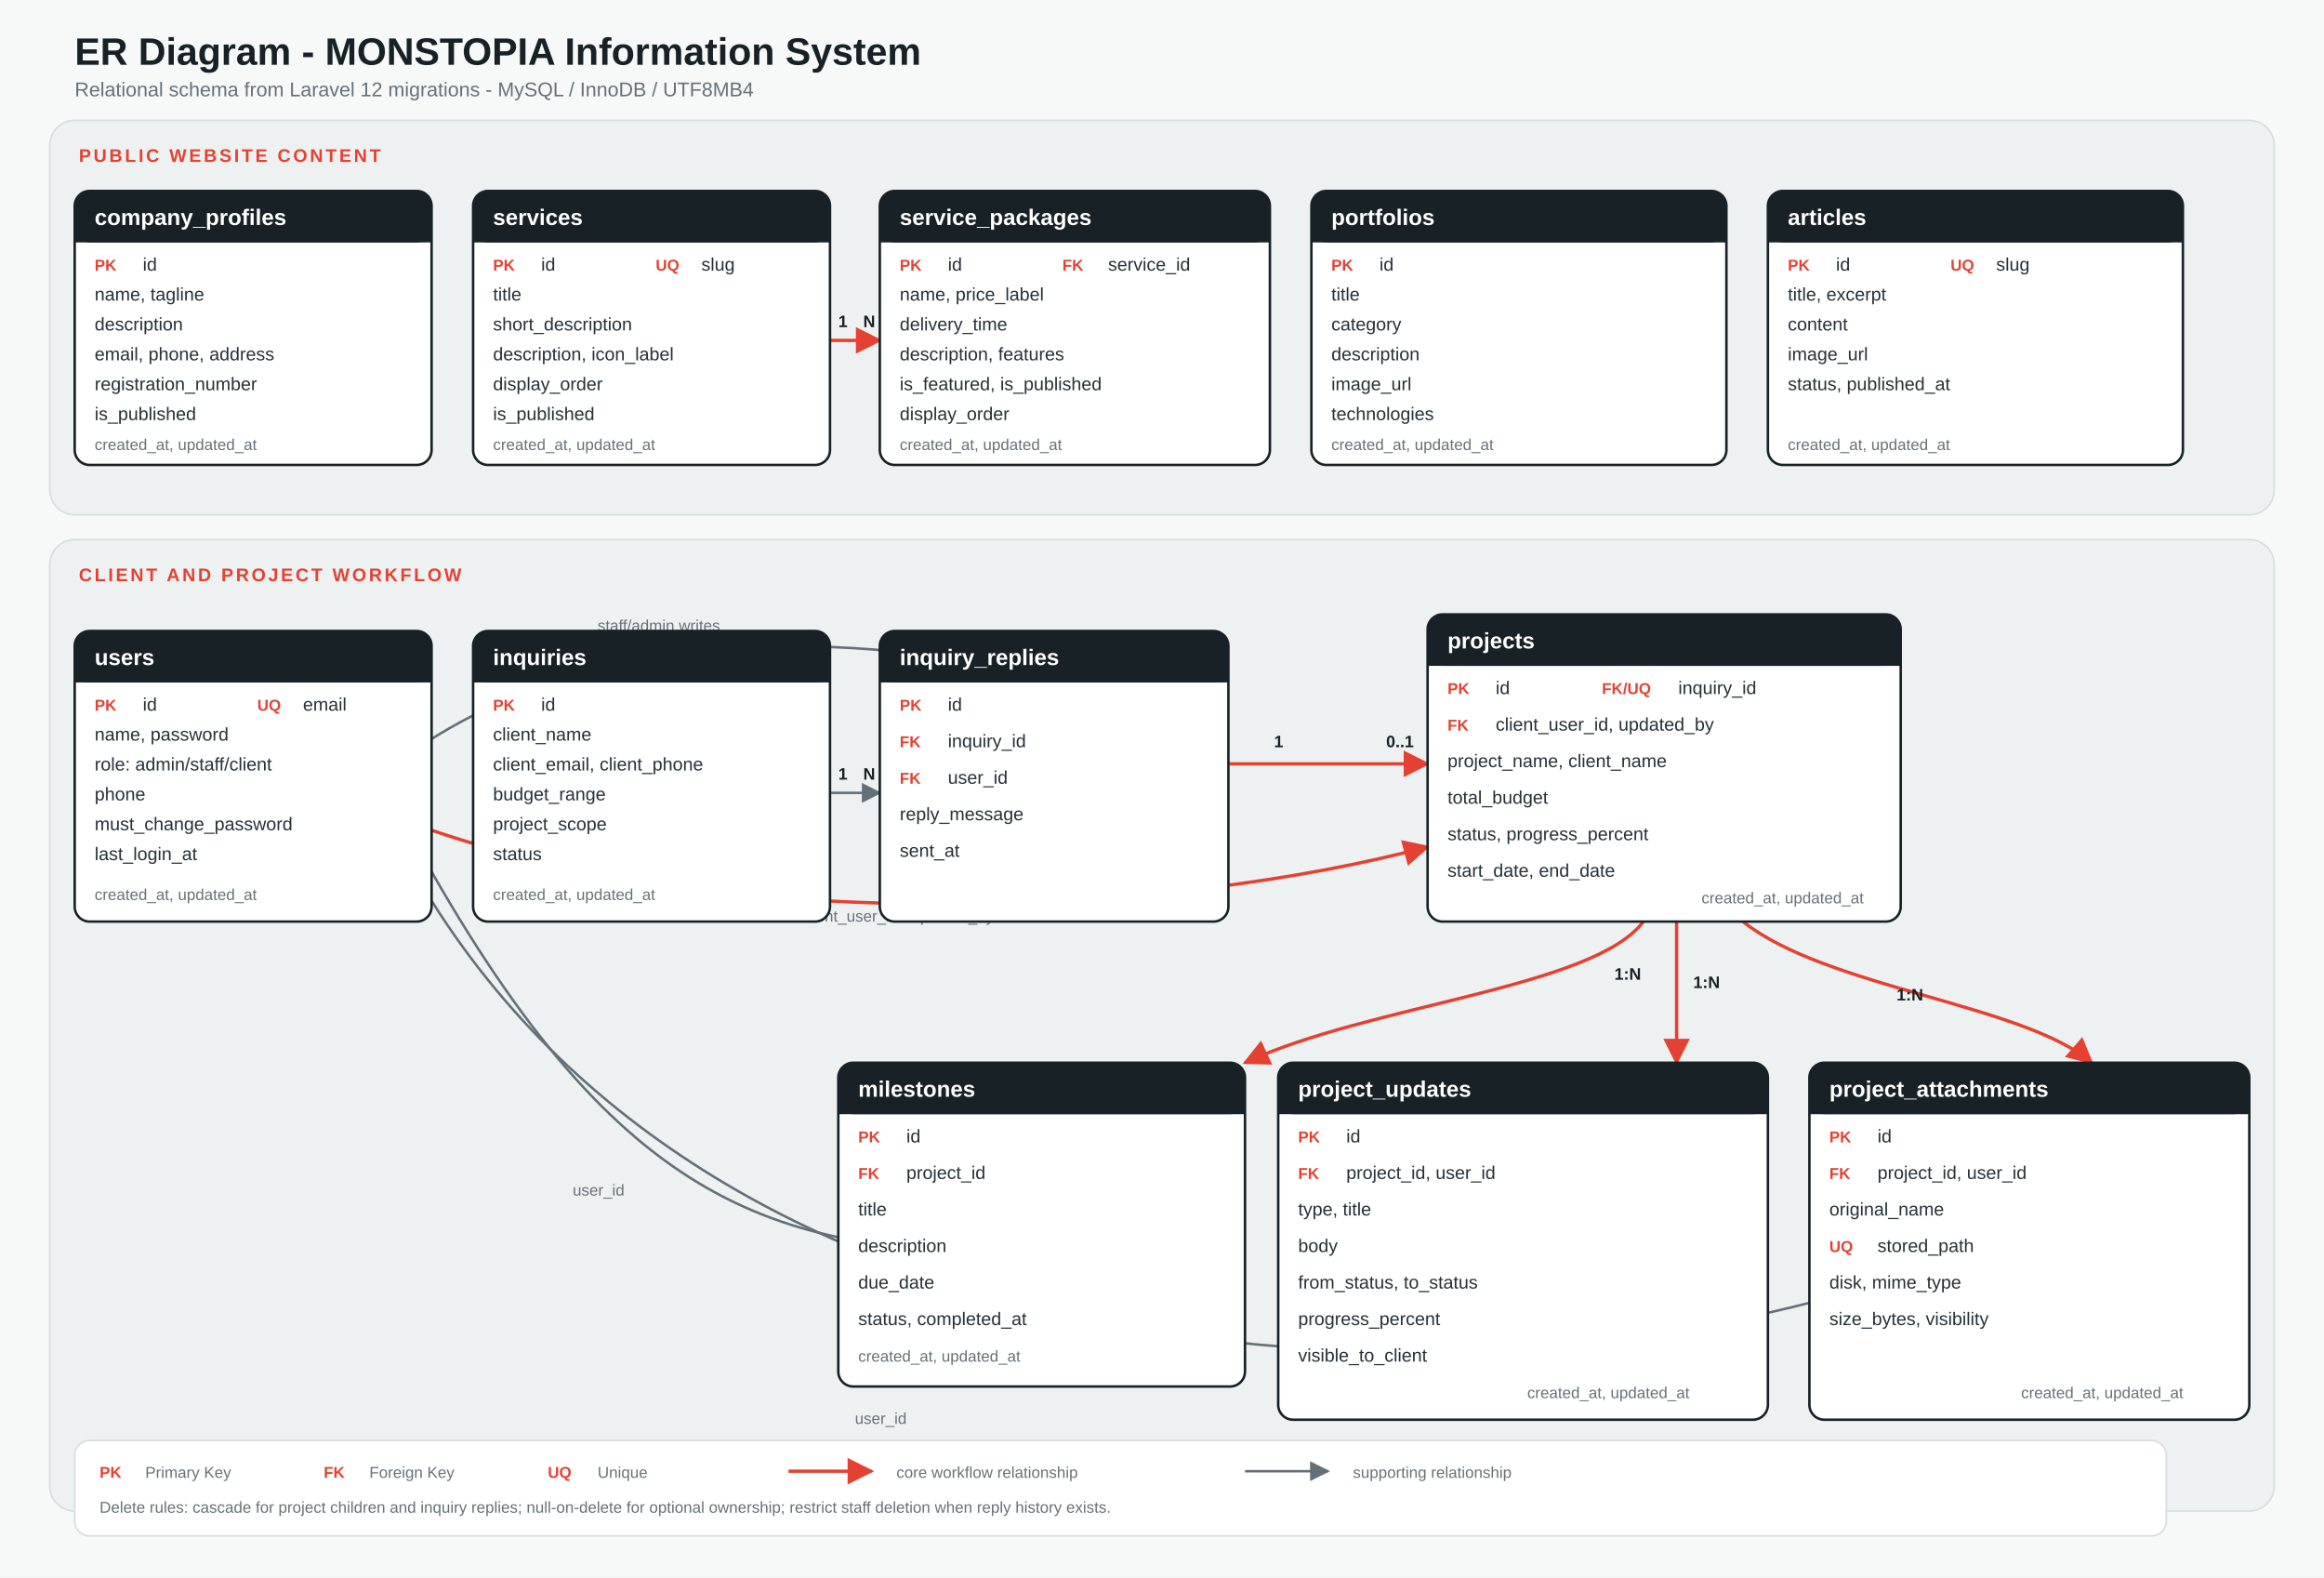
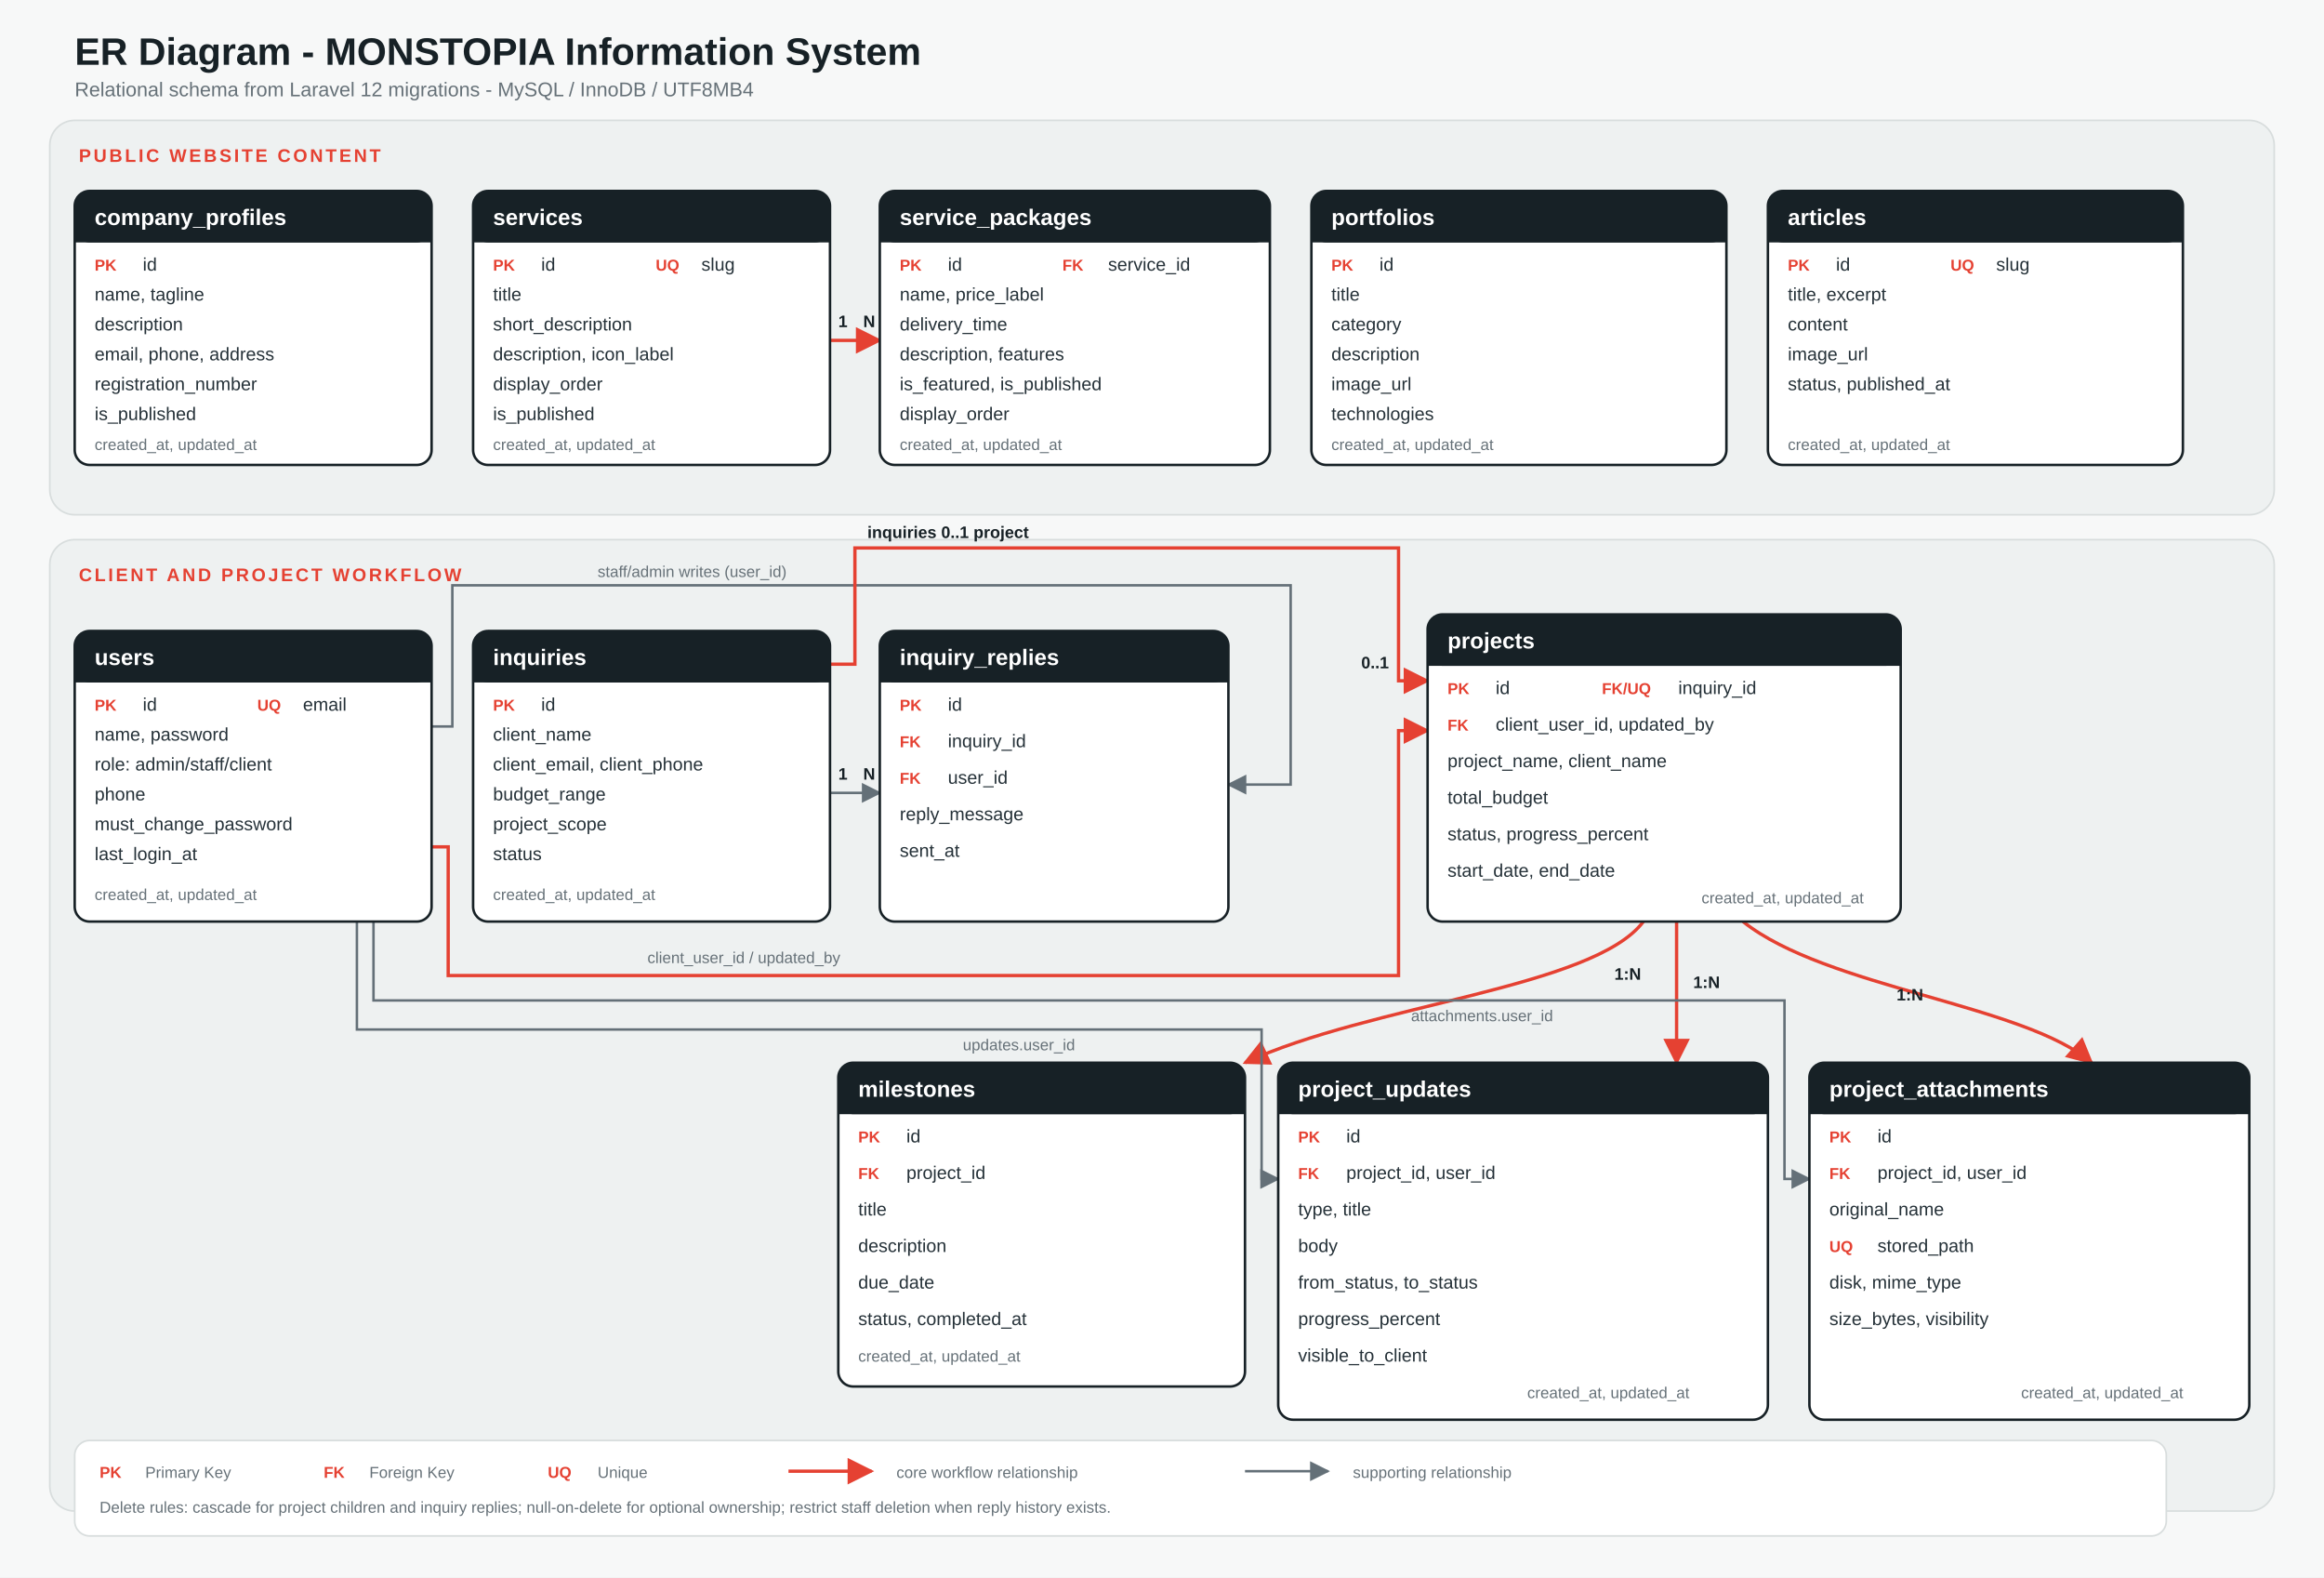
<svg xmlns="http://www.w3.org/2000/svg" width="2800" height="1900" viewBox="0 0 2800 1900" role="img" aria-labelledby="title desc">
  <defs>
    <style>
      .canvas{fill:#f7f8f8}.section{fill:#eef1f1;stroke:#d8dddd;stroke-width:2}.box{fill:#fff;stroke:#172126;stroke-width:3}.head{fill:#172126}.headText{fill:#fff;font:700 27px Arial,sans-serif}.field{fill:#253138;font:22px Arial,sans-serif}.key{fill:#e54132;font:700 19px Arial,sans-serif}.note{fill:#667178;font:19px Arial,sans-serif}.sectionTitle{fill:#e54132;font:700 22px Arial,sans-serif;letter-spacing:3px}.title{fill:#172126;font:700 46px Arial,sans-serif}.subtitle{fill:#667178;font:24px Arial,sans-serif}.rel{fill:none;stroke:#647078;stroke-width:3}.relStrong{fill:none;stroke:#e54132;stroke-width:4}.cardinality{fill:#172126;font:700 20px Arial,sans-serif}.legend{fill:#fff;stroke:#d8dddd;stroke-width:2}
    </style>
    <marker id="arrow" viewBox="0 0 10 10" refX="9" refY="5" markerWidth="8" markerHeight="8" orient="auto-start-reverse">
      <path d="M0,0 L10,5 L0,10 z" fill="#647078" />
    </marker>
    <marker id="arrowRed" viewBox="0 0 10 10" refX="9" refY="5" markerWidth="8" markerHeight="8" orient="auto-start-reverse">
      <path d="M0,0 L10,5 L0,10 z" fill="#e54132" />
    </marker>
  </defs>
  <rect class="canvas" width="2800" height="1900" />
  <text class="title" x="90" y="78">ER Diagram - MONSTOPIA Information System</text>
  <text class="subtitle" x="90" y="116">Relational schema from Laravel 12 migrations - MySQL / InnoDB / UTF8MB4</text>
  <rect class="section" x="60" y="145" width="2680" height="475" rx="30" />
  <text class="sectionTitle" x="95" y="195">PUBLIC WEBSITE CONTENT</text>
  <rect class="section" x="60" y="650" width="2680" height="1170" rx="30" />
  <text class="sectionTitle" x="95" y="700">CLIENT AND PROJECT WORKFLOW</text>
  <path class="relStrong" d="M1000 410 L1060 410" marker-end="url(#arrowRed)" />
  <text class="cardinality" x="1010" y="394">1</text>
  <text class="cardinality" x="1040" y="394">N</text>
  <path class="rel" d="M1000 955 L1060 955" marker-end="url(#arrow)" />
  <text class="cardinality" x="1010" y="939">1</text>
  <text class="cardinality" x="1040" y="939">N</text>
-   <path class="rel" d="M520 890 C760 740 1060 770 1270 815" marker-end="url(#arrow)" />
-   <text class="note" x="720" y="760">staff/admin writes</text>
-   <path class="relStrong" d="M1480 920 C1595 920 1610 920 1720 920" marker-end="url(#arrowRed)" />
-   <text class="cardinality" x="1535" y="900">1</text>
-   <text class="cardinality" x="1670" y="900">0..1</text>
-   <path class="relStrong" d="M520 1000 C900 1130 1420 1100 1720 1020" marker-end="url(#arrowRed)" />
-   <text class="note" x="965" y="1110">client_user_id / updated_by</text>
+   <path class="rel" d="M520 875 H545 V705 H1555 V945 H1480" marker-end="url(#arrow)" />
+   <text class="note" x="720" y="695">staff/admin writes (user_id)</text>
+   <path class="relStrong" d="M1000 800 H1030 V660 H1685 V820 H1720" marker-end="url(#arrowRed)" />
+   <text class="cardinality" x="1045" y="648">inquiries 0..1 project</text>
+   <text class="cardinality" x="1640" y="805">0..1</text>
+   <path class="relStrong" d="M520 1020 H540 V1175 H1685 V880 H1720" marker-end="url(#arrowRed)" />
+   <text class="note" x="780" y="1160">client_user_id / updated_by</text>
  <path class="relStrong" d="M1980 1110 C1920 1190 1650 1210 1500 1280" marker-end="url(#arrowRed)" />
  <path class="relStrong" d="M2020 1110 L2020 1280" marker-end="url(#arrowRed)" />
  <path class="relStrong" d="M2100 1110 C2200 1190 2440 1210 2520 1280" marker-end="url(#arrowRed)" />
  <text class="cardinality" x="1945" y="1180">1:N</text>
  <text class="cardinality" x="2040" y="1190">1:N</text>
  <text class="cardinality" x="2285" y="1205">1:N</text>
-   <path class="rel" d="M520 1050 C760 1470 950 1510 1260 1510" marker-end="url(#arrow)" />
-   <path class="rel" d="M520 1085 C900 1690 1800 1700 2280 1540" marker-end="url(#arrow)" />
-   <text class="note" x="690" y="1440">user_id</text>
-   <text class="note" x="1030" y="1715">user_id</text>
+   <path class="rel" d="M430 1110 V1240 H1520 V1420 H1540" marker-end="url(#arrow)" />
+   <path class="rel" d="M450 1110 V1205 H2150 V1420 H2180" marker-end="url(#arrow)" />
+   <text class="note" x="1160" y="1265">updates.user_id</text>
+   <text class="note" x="1700" y="1230">attachments.user_id</text>
  <g transform="translate(90 230)">
    <rect class="box" width="430" height="330" rx="18" />
    <rect class="head" width="430" height="62" rx="18" />
    <rect class="head" y="42" width="430" height="20" />
    <text class="headText" x="24" y="41">company_profiles</text>
    <text class="key" x="24" y="96">PK</text>
    <text class="field" x="82" y="96">id</text>
    <text class="field" x="24" y="132">name, tagline</text>
    <text class="field" x="24" y="168">description</text>
    <text class="field" x="24" y="204">email, phone, address</text>
    <text class="field" x="24" y="240">registration_number</text>
    <text class="field" x="24" y="276">is_published</text>
    <text class="note" x="24" y="312">created_at, updated_at</text>
  </g>
  <g transform="translate(570 230)">
    <rect class="box" width="430" height="330" rx="18" />
    <rect class="head" width="430" height="62" rx="18" />
    <rect class="head" y="42" width="430" height="20" />
    <text class="headText" x="24" y="41">services</text>
    <text class="key" x="24" y="96">PK</text>
    <text class="field" x="82" y="96">id</text>
    <text class="key" x="220" y="96">UQ</text>
    <text class="field" x="275" y="96">slug</text>
    <text class="field" x="24" y="132">title</text>
    <text class="field" x="24" y="168">short_description</text>
    <text class="field" x="24" y="204">description, icon_label</text>
    <text class="field" x="24" y="240">display_order</text>
    <text class="field" x="24" y="276">is_published</text>
    <text class="note" x="24" y="312">created_at, updated_at</text>
  </g>
  <g transform="translate(1060 230)">
    <rect class="box" width="470" height="330" rx="18" />
    <rect class="head" width="470" height="62" rx="18" />
    <rect class="head" y="42" width="470" height="20" />
    <text class="headText" x="24" y="41">service_packages</text>
    <text class="key" x="24" y="96">PK</text>
    <text class="field" x="82" y="96">id</text>
    <text class="key" x="220" y="96">FK</text>
    <text class="field" x="275" y="96">service_id</text>
    <text class="field" x="24" y="132">name, price_label</text>
    <text class="field" x="24" y="168">delivery_time</text>
    <text class="field" x="24" y="204">description, features</text>
    <text class="field" x="24" y="240">is_featured, is_published</text>
    <text class="field" x="24" y="276">display_order</text>
    <text class="note" x="24" y="312">created_at, updated_at</text>
  </g>
  <g transform="translate(1580 230)">
    <rect class="box" width="500" height="330" rx="18" />
    <rect class="head" width="500" height="62" rx="18" />
    <rect class="head" y="42" width="500" height="20" />
    <text class="headText" x="24" y="41">portfolios</text>
    <text class="key" x="24" y="96">PK</text>
    <text class="field" x="82" y="96">id</text>
    <text class="field" x="24" y="132">title</text>
    <text class="field" x="24" y="168">category</text>
    <text class="field" x="24" y="204">description</text>
    <text class="field" x="24" y="240">image_url</text>
    <text class="field" x="24" y="276">technologies</text>
    <text class="note" x="24" y="312">created_at, updated_at</text>
  </g>
  <g transform="translate(2130 230)">
    <rect class="box" width="500" height="330" rx="18" />
    <rect class="head" width="500" height="62" rx="18" />
    <rect class="head" y="42" width="500" height="20" />
    <text class="headText" x="24" y="41">articles</text>
    <text class="key" x="24" y="96">PK</text>
    <text class="field" x="82" y="96">id</text>
    <text class="key" x="220" y="96">UQ</text>
    <text class="field" x="275" y="96">slug</text>
    <text class="field" x="24" y="132">title, excerpt</text>
    <text class="field" x="24" y="168">content</text>
    <text class="field" x="24" y="204">image_url</text>
    <text class="field" x="24" y="240">status, published_at</text>
    <text class="note" x="24" y="312">created_at, updated_at</text>
  </g>
  <g transform="translate(90 760)">
    <rect class="box" width="430" height="350" rx="18" />
    <rect class="head" width="430" height="62" rx="18" />
    <rect class="head" y="42" width="430" height="20" />
    <text class="headText" x="24" y="41">users</text>
    <text class="key" x="24" y="96">PK</text>
    <text class="field" x="82" y="96">id</text>
    <text class="key" x="220" y="96">UQ</text>
    <text class="field" x="275" y="96">email</text>
    <text class="field" x="24" y="132">name, password</text>
    <text class="field" x="24" y="168">role: admin/staff/client</text>
    <text class="field" x="24" y="204">phone</text>
    <text class="field" x="24" y="240">must_change_password</text>
    <text class="field" x="24" y="276">last_login_at</text>
    <text class="note" x="24" y="324">created_at, updated_at</text>
  </g>
  <g transform="translate(570 760)">
    <rect class="box" width="430" height="350" rx="18" />
    <rect class="head" width="430" height="62" rx="18" />
    <rect class="head" y="42" width="430" height="20" />
    <text class="headText" x="24" y="41">inquiries</text>
    <text class="key" x="24" y="96">PK</text>
    <text class="field" x="82" y="96">id</text>
    <text class="field" x="24" y="132">client_name</text>
    <text class="field" x="24" y="168">client_email, client_phone</text>
    <text class="field" x="24" y="204">budget_range</text>
    <text class="field" x="24" y="240">project_scope</text>
    <text class="field" x="24" y="276">status</text>
    <text class="note" x="24" y="324">created_at, updated_at</text>
  </g>
  <g transform="translate(1060 760)">
    <rect class="box" width="420" height="350" rx="18" />
    <rect class="head" width="420" height="62" rx="18" />
    <rect class="head" y="42" width="420" height="20" />
    <text class="headText" x="24" y="41">inquiry_replies</text>
    <text class="key" x="24" y="96">PK</text>
    <text class="field" x="82" y="96">id</text>
    <text class="key" x="24" y="140">FK</text>
    <text class="field" x="82" y="140">inquiry_id</text>
    <text class="key" x="24" y="184">FK</text>
    <text class="field" x="82" y="184">user_id</text>
    <text class="field" x="24" y="228">reply_message</text>
    <text class="field" x="24" y="272">sent_at</text>
  </g>
  <g transform="translate(1720 740)">
    <rect class="box" width="570" height="370" rx="18" />
    <rect class="head" width="570" height="62" rx="18" />
    <rect class="head" y="42" width="570" height="20" />
    <text class="headText" x="24" y="41">projects</text>
    <text class="key" x="24" y="96">PK</text>
    <text class="field" x="82" y="96">id</text>
    <text class="key" x="210" y="96">FK/UQ</text>
    <text class="field" x="302" y="96">inquiry_id</text>
    <text class="key" x="24" y="140">FK</text>
    <text class="field" x="82" y="140">client_user_id, updated_by</text>
    <text class="field" x="24" y="184">project_name, client_name</text>
    <text class="field" x="24" y="228">total_budget</text>
    <text class="field" x="24" y="272">status, progress_percent</text>
    <text class="field" x="24" y="316">start_date, end_date</text>
    <text class="note" x="330" y="348">created_at, updated_at</text>
  </g>
  <g transform="translate(1010 1280)">
    <rect class="box" width="490" height="390" rx="18" />
    <rect class="head" width="490" height="62" rx="18" />
    <rect class="head" y="42" width="490" height="20" />
    <text class="headText" x="24" y="41">milestones</text>
    <text class="key" x="24" y="96">PK</text>
    <text class="field" x="82" y="96">id</text>
    <text class="key" x="24" y="140">FK</text>
    <text class="field" x="82" y="140">project_id</text>
    <text class="field" x="24" y="184">title</text>
    <text class="field" x="24" y="228">description</text>
    <text class="field" x="24" y="272">due_date</text>
    <text class="field" x="24" y="316">status, completed_at</text>
    <text class="note" x="24" y="360">created_at, updated_at</text>
  </g>
  <g transform="translate(1540 1280)">
    <rect class="box" width="590" height="430" rx="18" />
    <rect class="head" width="590" height="62" rx="18" />
    <rect class="head" y="42" width="590" height="20" />
    <text class="headText" x="24" y="41">project_updates</text>
    <text class="key" x="24" y="96">PK</text>
    <text class="field" x="82" y="96">id</text>
    <text class="key" x="24" y="140">FK</text>
    <text class="field" x="82" y="140">project_id, user_id</text>
    <text class="field" x="24" y="184">type, title</text>
    <text class="field" x="24" y="228">body</text>
    <text class="field" x="24" y="272">from_status, to_status</text>
    <text class="field" x="24" y="316">progress_percent</text>
    <text class="field" x="24" y="360">visible_to_client</text>
    <text class="note" x="300" y="404">created_at, updated_at</text>
  </g>
  <g transform="translate(2180 1280)">
    <rect class="box" width="530" height="430" rx="18" />
    <rect class="head" width="530" height="62" rx="18" />
    <rect class="head" y="42" width="530" height="20" />
    <text class="headText" x="24" y="41">project_attachments</text>
    <text class="key" x="24" y="96">PK</text>
    <text class="field" x="82" y="96">id</text>
    <text class="key" x="24" y="140">FK</text>
    <text class="field" x="82" y="140">project_id, user_id</text>
    <text class="field" x="24" y="184">original_name</text>
    <text class="key" x="24" y="228">UQ</text>
    <text class="field" x="82" y="228">stored_path</text>
    <text class="field" x="24" y="272">disk, mime_type</text>
    <text class="field" x="24" y="316">size_bytes, visibility</text>
    <text class="note" x="255" y="404">created_at, updated_at</text>
  </g>
  <rect class="legend" x="90" y="1735" width="2520" height="115" rx="18" />
  <text class="key" x="120" y="1780">PK</text>
  <text class="note" x="175" y="1780">Primary Key</text>
  <text class="key" x="390" y="1780">FK</text>
  <text class="note" x="445" y="1780">Foreign Key</text>
  <text class="key" x="660" y="1780">UQ</text>
  <text class="note" x="720" y="1780">Unique</text>
  <line class="relStrong" x1="950" y1="1772" x2="1050" y2="1772" marker-end="url(#arrowRed)" />
  <text class="note" x="1080" y="1780">core workflow relationship</text>
  <line class="rel" x1="1500" y1="1772" x2="1600" y2="1772" marker-end="url(#arrow)" />
  <text class="note" x="1630" y="1780">supporting relationship</text>
  <text class="note" x="120" y="1822">Delete rules: cascade for project children and inquiry replies; null-on-delete for optional ownership; restrict staff deletion when reply history exists.</text>
</svg>
